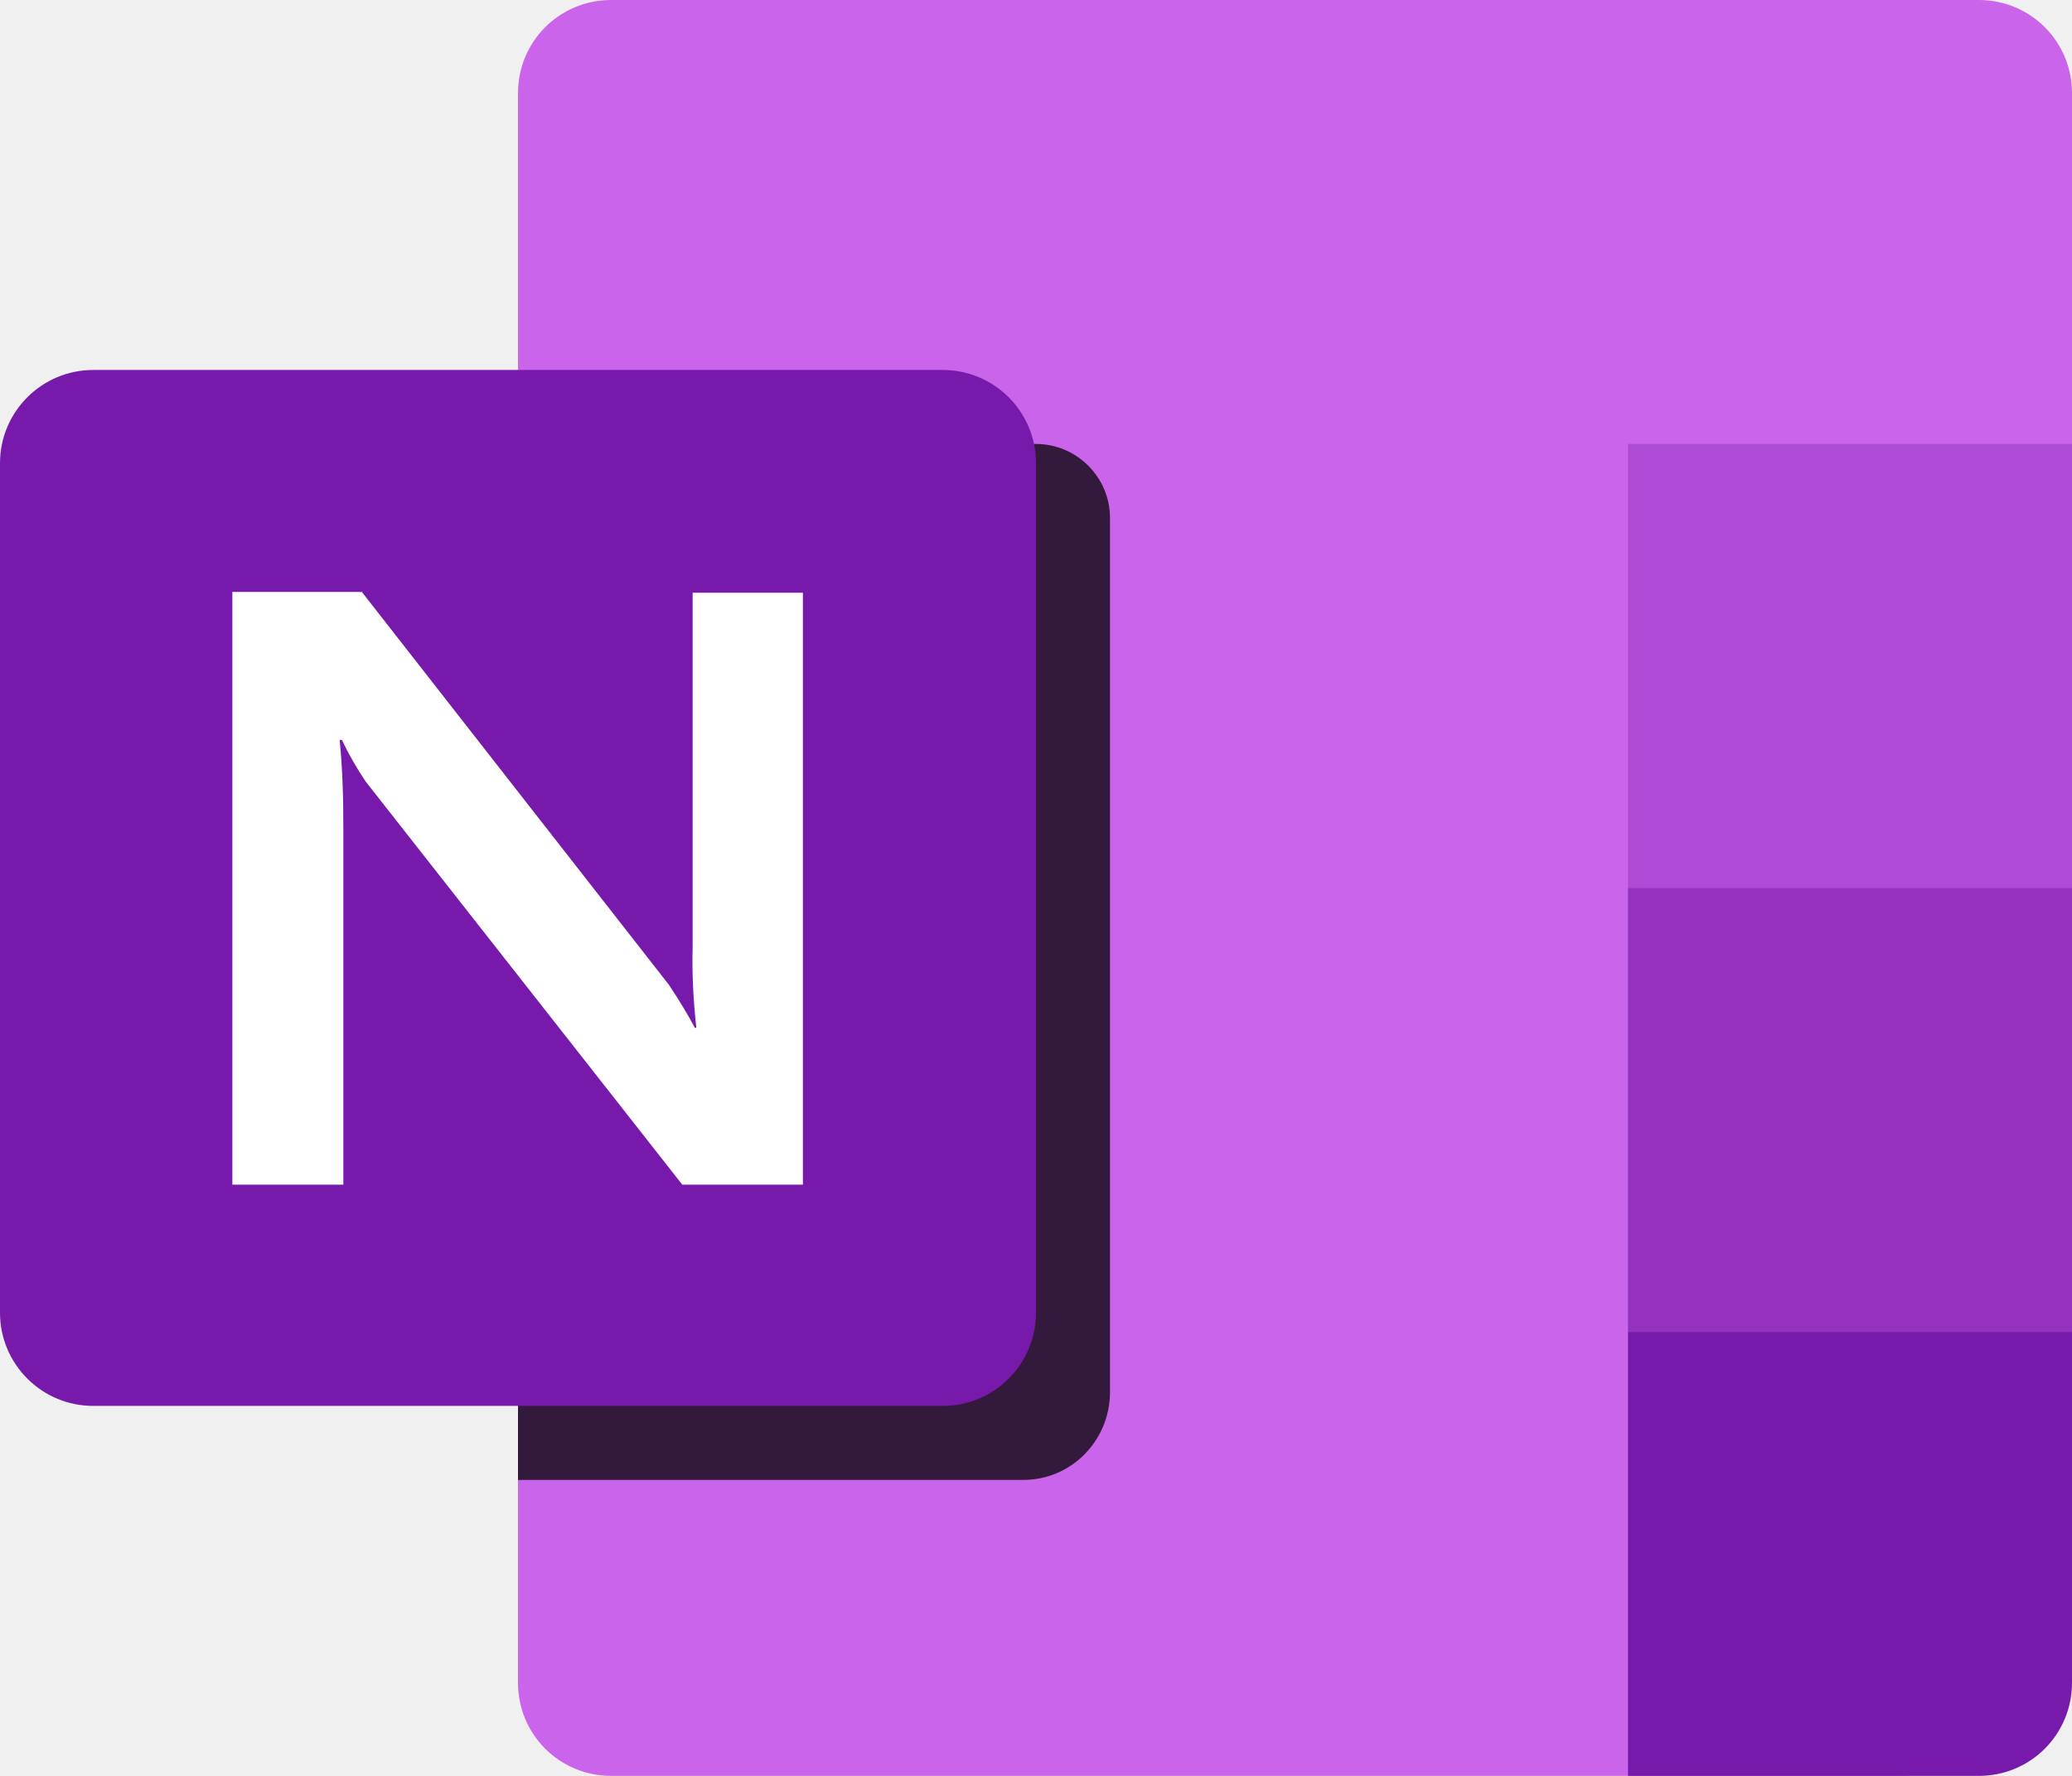
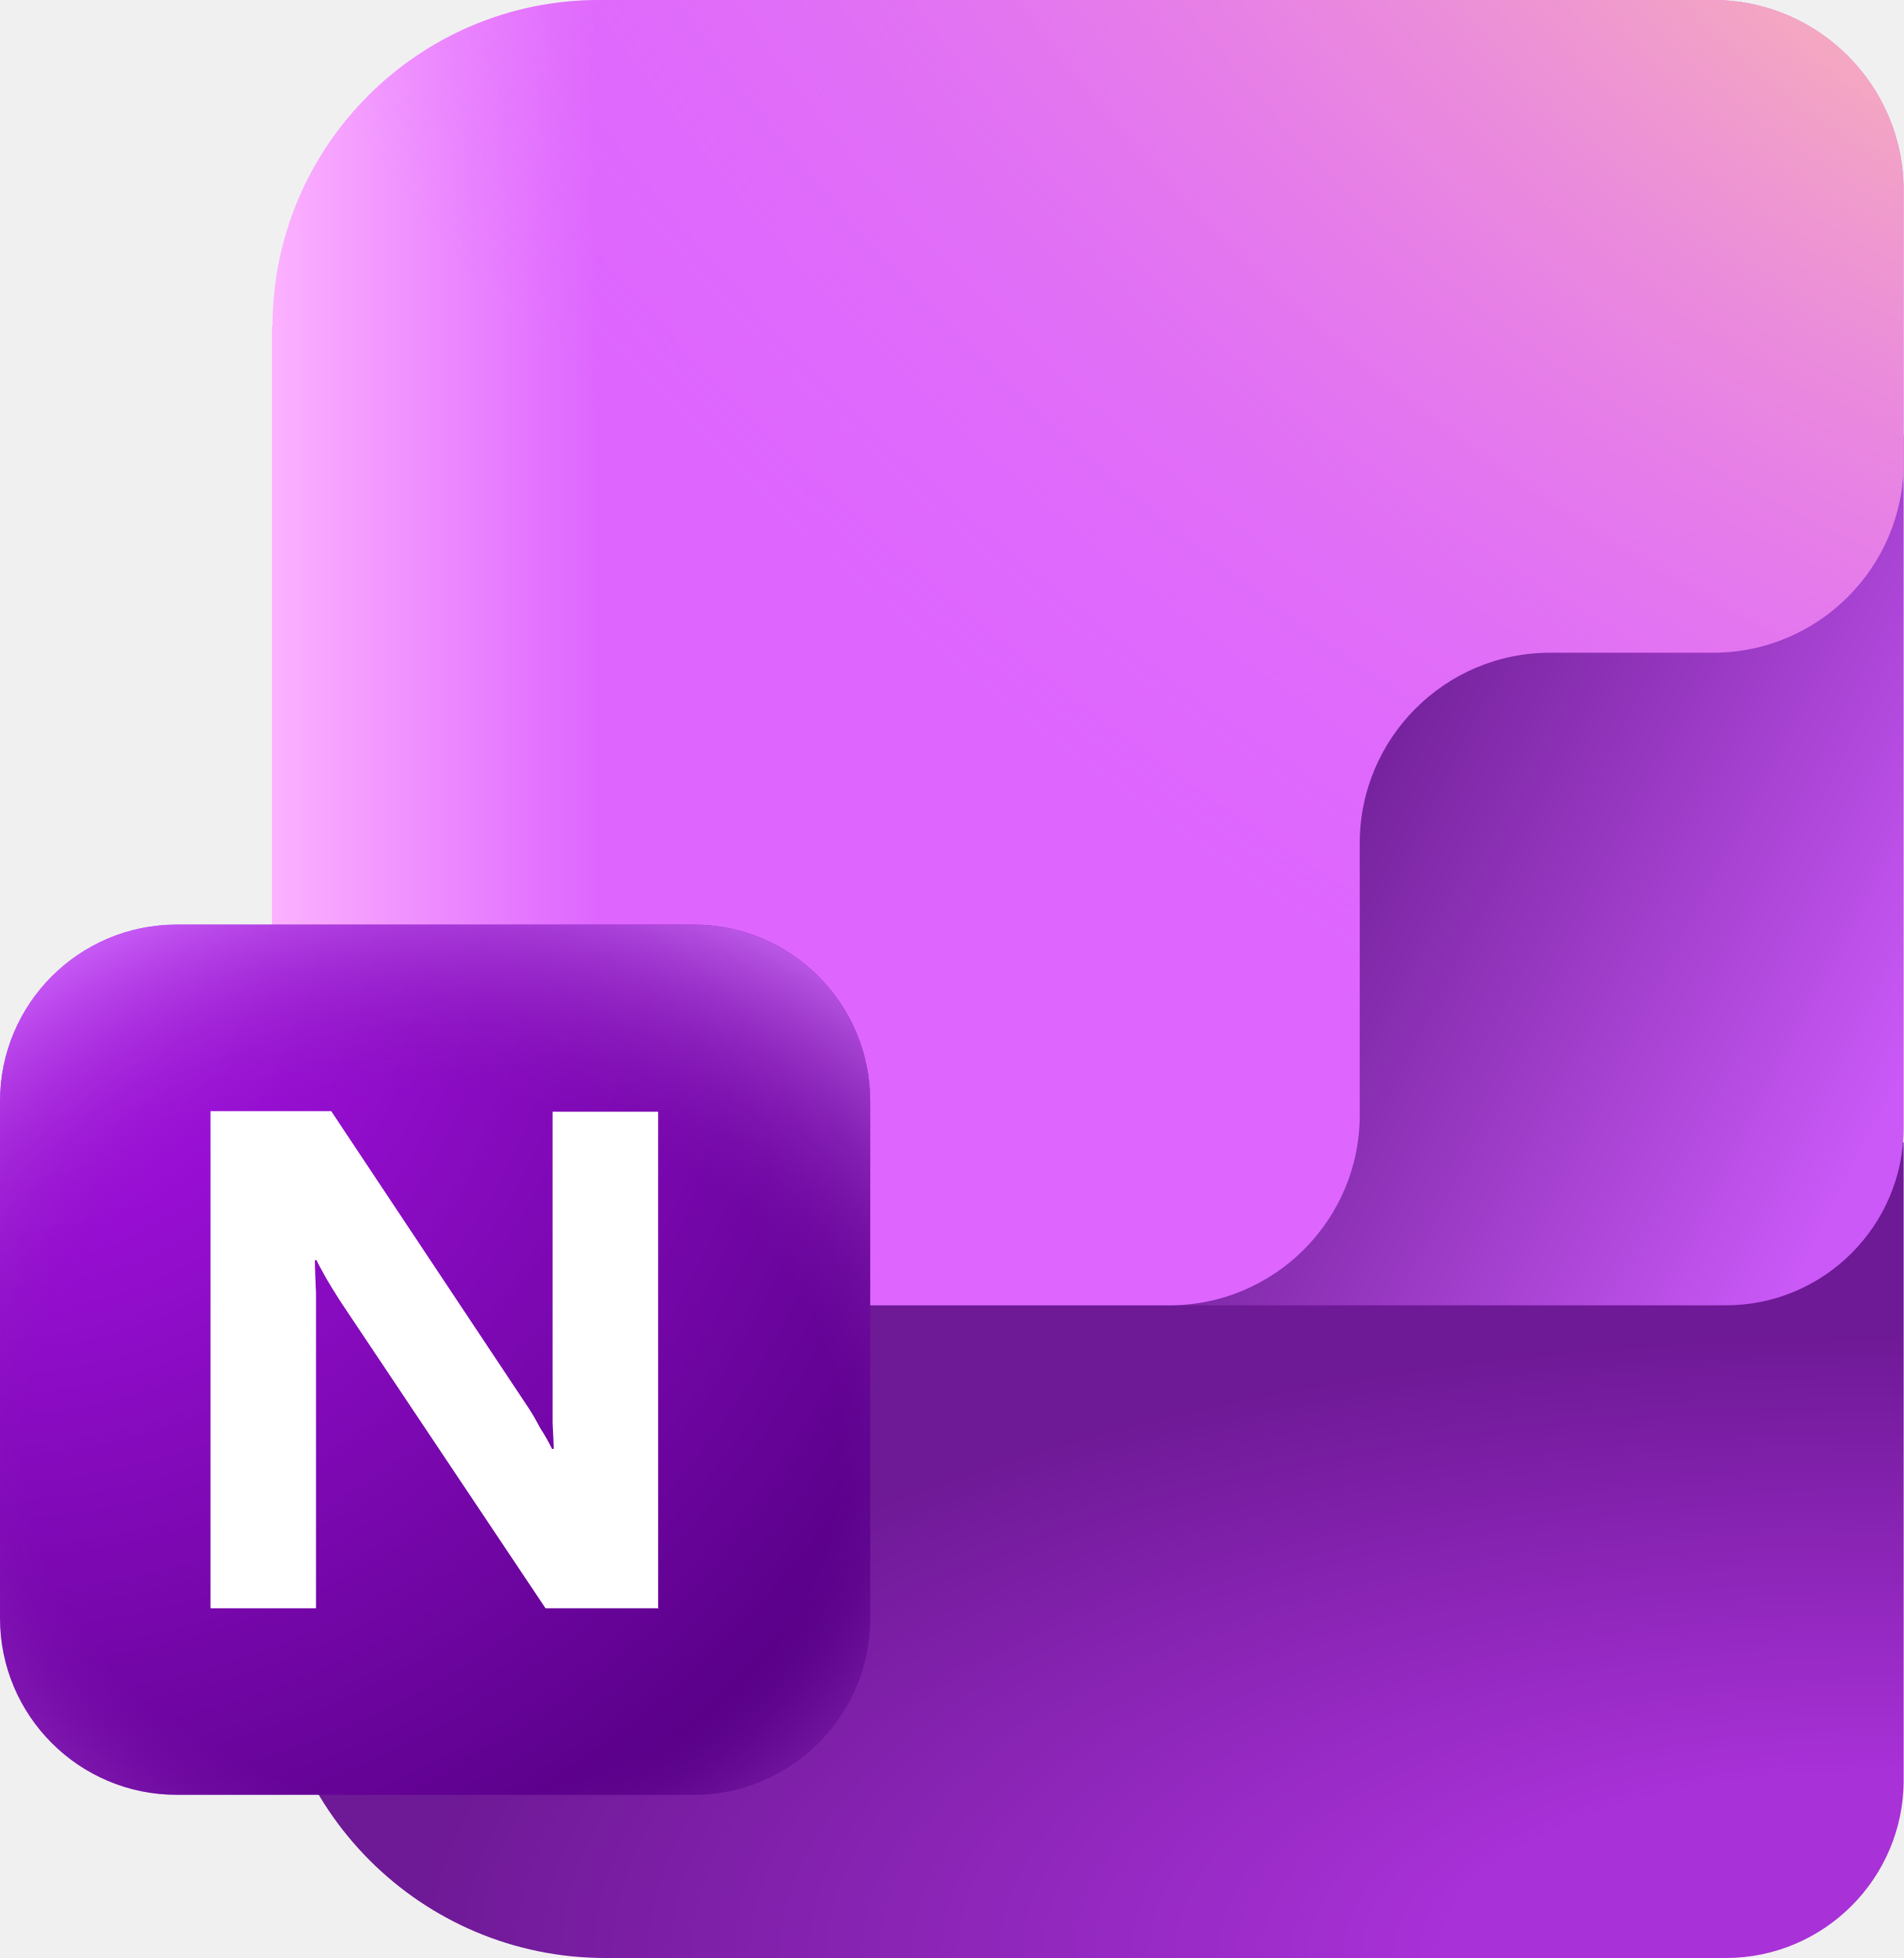
- <svg xmlns="http://www.w3.org/2000/svg" id="Layer_1" version="1.1" viewBox="0 0 28 24">
+ <svg xmlns="http://www.w3.org/2000/svg" id="Layer_1" version="1.1" viewBox="0 0 35 36">
  <defs>
    <style>
      .st0 {
-         fill: #9332bf;
+         fill: url(#linear-gradient1);
      }

      .st1 {
-         isolation: isolate;
-         opacity: .75;
+         fill: url(#radial-gradient);
      }

      .st2 {
-         fill: #ae4bd5;
+         fill: url(#linear-gradient);
      }

      .st3 {
+         fill: url(#radial-gradient3);
+         fill-opacity: .8;
+       }
+ 
+       .st4 {
        fill: #fff;
      }

-       .st4 {
-         fill: #ca64ea;
+       .st5 {
+         fill: url(#radial-gradient1);
      }

-       .st5 {
-         fill: #7719aa;
+       .st6 {
+         fill: url(#radial-gradient2);
      }
    </style>
+     <radialGradient id="radial-gradient" cx="-57.84" cy="44" fx="-57.84" fy="44" r="1" gradientTransform="translate(2785.95 918.12) scale(47.57 -20.05)" gradientUnits="userSpaceOnUse">
+       <stop offset=".16" stop-color="#a931d8" />
+       <stop offset=".57" stop-color="#6e1996" />
+     </radialGradient>
+     <linearGradient id="linear-gradient" x1="38.88" y1="16.5" x2="21.61" y2="25.23" gradientTransform="translate(0 38) scale(1 -1)" gradientUnits="userSpaceOnUse">
+       <stop offset=".22" stop-color="#ca59f7" />
+       <stop offset=".89" stop-color="#691a90" />
+     </linearGradient>
+     <linearGradient id="linear-gradient1" x1="36.33" y1="23" x2="5.01" y2="23" gradientTransform="translate(0 38) scale(1 -1)" gradientUnits="userSpaceOnUse">
+       <stop offset=".81" stop-color="#de66ff" />
+       <stop offset="1" stop-color="#fcb1ff" />
+     </linearGradient>
+     <radialGradient id="radial-gradient1" cx="-59.99" cy="44.92" fx="-59.99" fy="44.92" r="1" gradientTransform="translate(-2812.87 284.37) rotate(121.48) scale(28.88 -50.78)" gradientUnits="userSpaceOnUse">
+       <stop offset="0" stop-color="#ffc7a3" />
+       <stop offset=".83" stop-color="#de67fd" stop-opacity="0" />
+     </radialGradient>
+     <radialGradient id="radial-gradient2" cx="-57.28" cy="45.72" fx="-57.28" fy="45.72" r="1" gradientTransform="translate(185 1665) rotate(45) scale(22.63 -22.63)" gradientUnits="userSpaceOnUse">
+       <stop offset=".07" stop-color="#ac13eb" />
+       <stop offset=".88" stop-color="#580087" />
+     </radialGradient>
+     <radialGradient id="radial-gradient3" cx="-59" cy="48.26" fx="-59" fy="48.26" r="1" gradientTransform="translate(-614.6 687.4) rotate(90) scale(11.2 -12.9)" gradientUnits="userSpaceOnUse">
+       <stop offset=".58" stop-color="#841fb0" stop-opacity="0" />
+       <stop offset=".97" stop-color="#d373fc" />
+     </radialGradient>
  </defs>
-   <path class="st4" d="M26.74,0H8.26c-.7,0-1.26.56-1.26,1.26h0v21.48c0,.7.56,1.26,1.26,1.26h17.37c1.31,0,2.37-1.06,2.37-2.37V1.26c0-.7-.56-1.26-1.26-1.26h0Z" />
-   <path class="st2" d="M22,6h6v6h-6v-6Z" />
-   <path class="st0" d="M22,12h6v6h-6v-6Z" />
-   <path class="st5" d="M22,18v6h4.74c.7,0,1.26-.56,1.26-1.26h0v-4.74h-6Z" />
-   <path class="st1" d="M14,6h-7v14h6.83c.64,0,1.16-.52,1.17-1.17V7c0-.55-.45-1-1-1Z" />
-   <rect class="st5" y="5" width="14" height="14" rx="1.26" ry="1.26" />
-   <path class="st3" d="M3.14,8h1.75l4.15,5.31c.16.24.27.43.35.58h.02c-.04-.36-.06-.72-.05-1.09v-4.79h1.49v8h-1.63l-4.28-5.45c-.12-.18-.23-.37-.32-.56h-.03c.04.4.05.8.05,1.19v4.82h-1.5v-8Z" />
+   <path class="st1" d="M5,27.55c0-3.61,2.93-6.55,6.55-6.55h23.45v11.73c0,1.81-1.47,3.27-3.27,3.27H11.13c-3.39,0-6.13-2.75-6.13-6.14v-2.31Z" />
+   <path class="st2" d="M21,8.5l14-.5v12.73c0,1.81-1.47,3.27-3.27,3.27h-10.73v-15.5Z" />
+   <path class="st0" d="M5.01,6c0-3.31,2.69-6,6-6h20.49c1.93,0,3.5,1.57,3.5,3.5v5c0,1.93-1.57,3.5-3.5,3.5h-3c-1.93,0-3.5,1.57-3.5,3.5v5c0,1.93-1.57,3.5-3.5,3.5h-10.5c-3.31,0-6,2.69-6,6V6Z" />
+   <path class="st5" d="M5.01,6c0-3.31,2.69-6,6-6h20.49c1.93,0,3.5,1.57,3.5,3.5v5c0,1.93-1.57,3.5-3.5,3.5h-3c-1.93,0-3.5,1.57-3.5,3.5v5c0,1.93-1.57,3.5-3.5,3.5h-10.5c-3.31,0-6,2.69-6,6V6Z" />
+   <rect class="st6" y="17" width="16" height="16" rx="3.25" ry="3.25" />
+   <rect class="st3" y="17" width="16" height="16" rx="3.25" ry="3.25" />
+   <path class="st4" d="M12.11,29.57h-2.08l-3.77-5.64c-.11-.17-.2-.32-.27-.44-.07-.13-.13-.23-.17-.32h-.03c0,.16.01.37.02.61,0,.25,0,.54,0,.87v4.92h-1.94v-9.14h2.22l3.63,5.46c.08.12.15.25.22.38.08.12.15.25.21.37h.03c0-.11-.01-.26-.02-.47,0-.21,0-.47,0-.78v-4.95h1.94v9.14Z" />
</svg>
